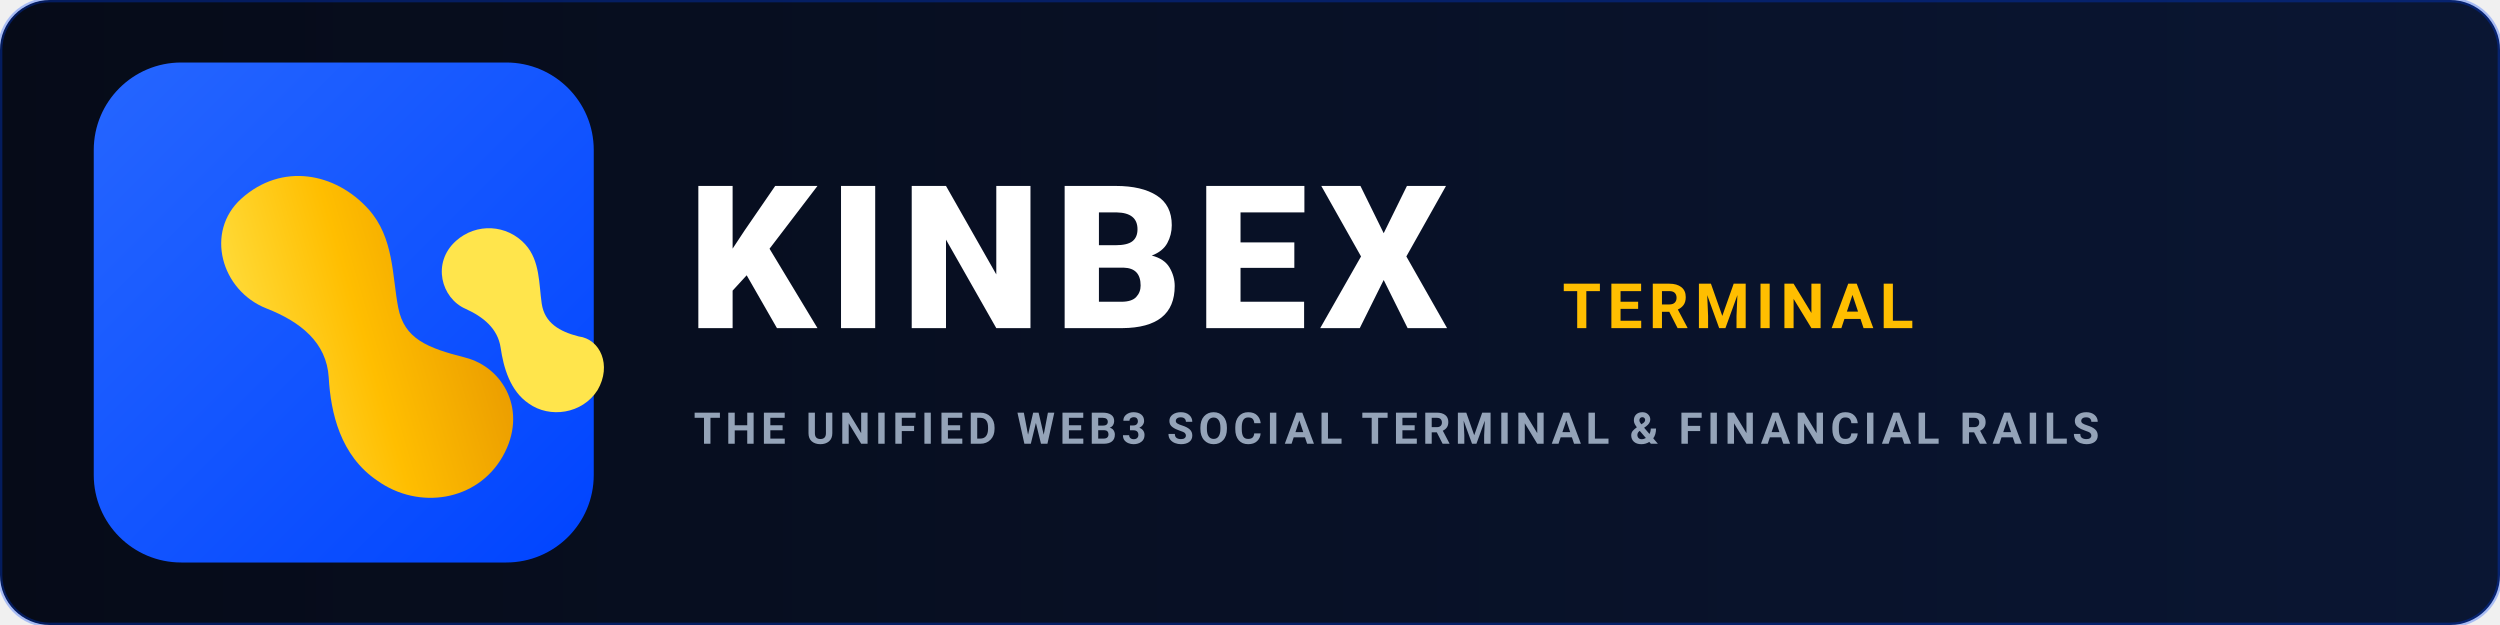
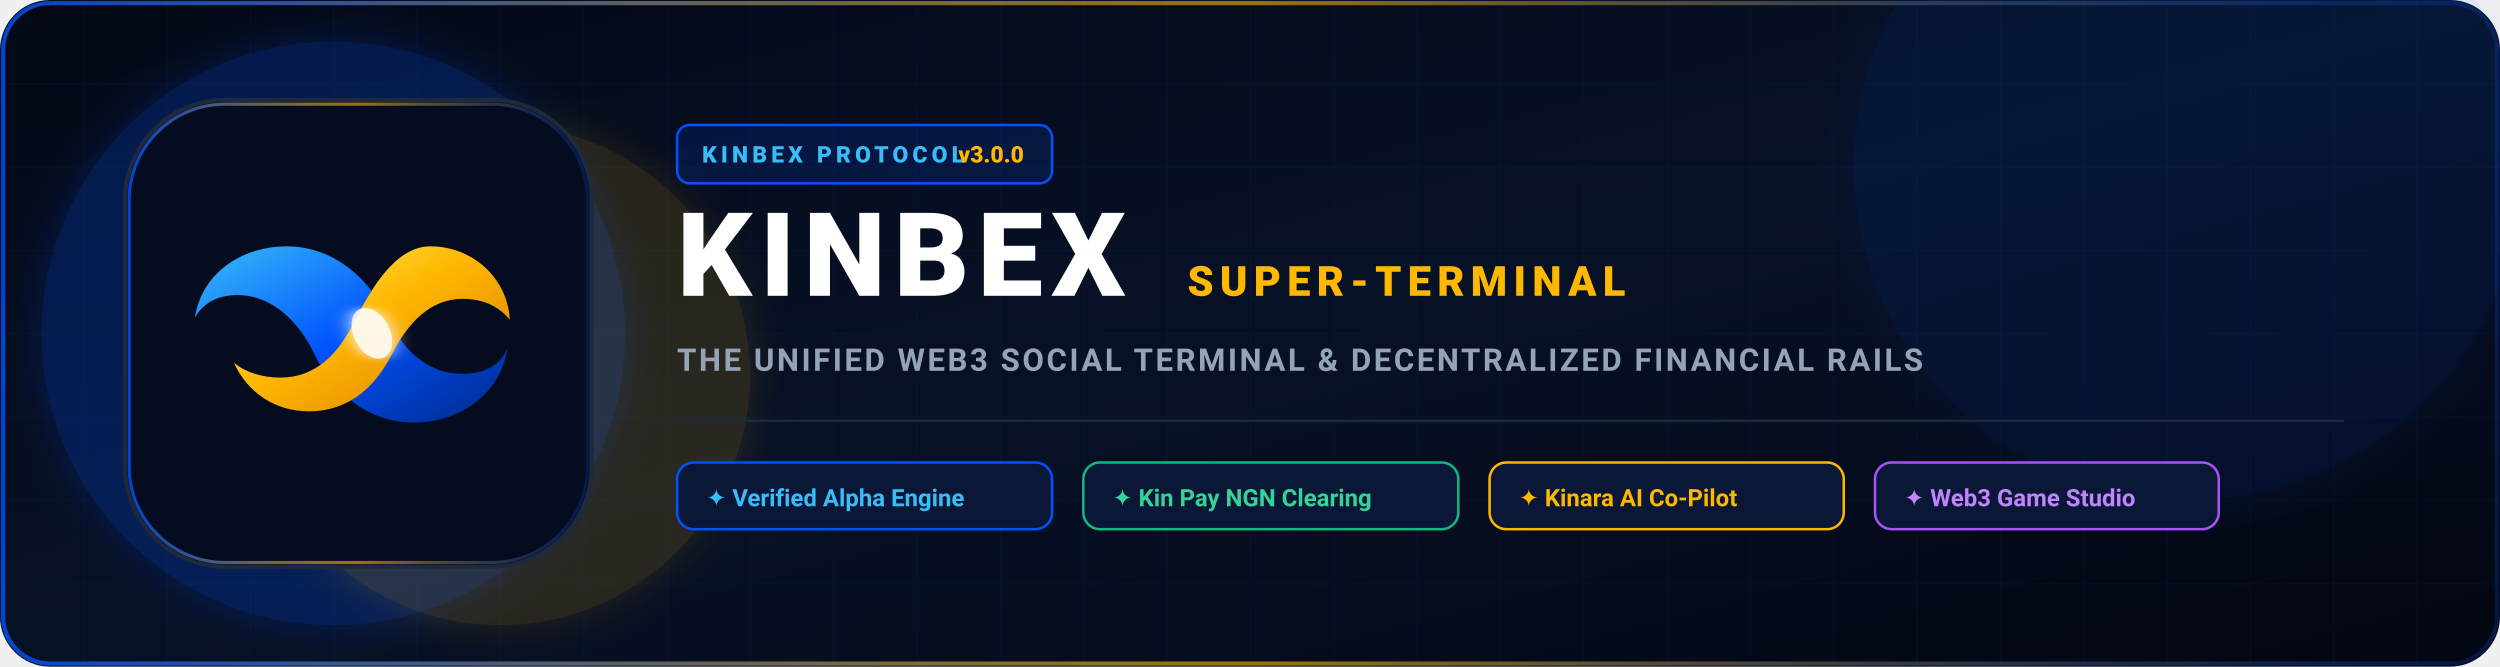
- <svg xmlns="http://www.w3.org/2000/svg" viewBox="0 0 800 200" width="100%" height="100%">
+ <svg xmlns="http://www.w3.org/2000/svg" viewBox="0 0 1200 320" width="100%" height="100%">
  <defs>
-     <linearGradient id="hGradBg" x1="0%" y1="0%" x2="100%" y2="0%">
-       <stop offset="0%" stop-color="#060B18" />
-       <stop offset="100%" stop-color="#0A1633" />
+     <linearGradient id="bannerBg" x1="0%" y1="0%" x2="100%" y2="100%">
+       <stop offset="0%" stop-color="#040816" />
+       <stop offset="50%" stop-color="#071126" />
+       <stop offset="100%" stop-color="#030612" />
    </linearGradient>
-     <linearGradient id="hGold" x1="0%" y1="0%" x2="100%" y2="100%">
-       <stop offset="0%" stop-color="#FFE54C" />
-       <stop offset="50%" stop-color="#FFBE00" />
-       <stop offset="100%" stop-color="#E69500" />
+     <linearGradient id="bannerBorder" x1="0%" y1="0%" x2="100%" y2="0%">
+       <stop offset="0%" stop-color="#0052FF" stop-opacity="0.8" />
+       <stop offset="50%" stop-color="#FFB800" stop-opacity="0.6" />
+       <stop offset="100%" stop-color="#0052FF" stop-opacity="0.2" />
    </linearGradient>
-     <linearGradient id="hBlue" x1="0%" y1="0%" x2="100%" y2="100%">
-       <stop offset="0%" stop-color="#2666FF" />
-       <stop offset="100%" stop-color="#0044FF" />
+     <linearGradient id="hKinBlue" x1="0%" y1="0%" x2="100%" y2="100%">
+       <stop offset="0%" stop-color="#38BDF8" />
+       <stop offset="50%" stop-color="#0052FF" />
+       <stop offset="100%" stop-color="#00298A" />
    </linearGradient>
+     <linearGradient id="hBexGold" x1="0%" y1="0%" x2="100%" y2="100%">
+       <stop offset="0%" stop-color="#FFF37A" />
+       <stop offset="45%" stop-color="#FFB800" />
+       <stop offset="100%" stop-color="#D97706" />
+     </linearGradient>
+     <filter id="hGlow" x="-20%" y="-20%" width="140%" height="140%">
+       <feGaussianBlur stdDeviation="10" result="blur" />
+       <feComposite in="SourceGraphic" in2="blur" operator="over" />
+     </filter>
+     <pattern id="techGrid" width="40" height="40" patternUnits="userSpaceOnUse">
+       <path d="M 40 0 L 0 0 0 40" fill="none" stroke="#0052FF" stroke-width="0.75" stroke-opacity="0.08" />
+     </pattern>
  </defs>
-   <rect width="800" height="200" rx="16" fill="url(#hGradBg)" stroke="#0044FF" stroke-width="1.5" stroke-opacity="0.3" />
-   <g transform="translate(30, 20)">
-     <rect width="160" height="160" rx="28" fill="url(#hBlue)" />
-     <g transform="translate(80, 80) rotate(-42) scale(0.35) translate(-250, -250)">
-       <path d="M 250,110 C 300,110 330,150 330,195 C 330,230 305,255 290,280 C 275,305 285,325 305,355 C 325,385 315,430 270,445 C 225,460 180,430 170,385 C 160,345 180,310 200,285 C 220,260 215,230 200,200 C 180,160 205,110 250,110 Z" fill="url(#hGold)" />
-       <path d="M 370,270 C 395,270 415,290 415,315 C 415,335 400,350 390,365 C 380,380 385,395 395,410 C 408,425 400,450 375,458 C 350,465 325,448 320,425 C 315,405 325,385 335,370 C 345,355 342,338 335,322 C 325,300 340,270 370,270 Z" fill="#FFE54C" />
+   <rect width="1200" height="320" rx="24" fill="url(#bannerBg)" />
+   <rect width="1200" height="320" rx="24" fill="url(#techGrid)" />
+   <rect x="1.5" y="1.5" width="1197" height="317" rx="22.5" fill="none" stroke="url(#bannerBorder)" stroke-width="2" />
+   <circle cx="160" cy="160" r="140" fill="#0052FF" opacity="0.22" filter="url(#hGlow)" />
+   <circle cx="240" cy="180" r="120" fill="#FFB800" opacity="0.14" filter="url(#hGlow)" />
+   <circle cx="1050" cy="80" r="160" fill="#0052FF" opacity="0.08" filter="url(#hGlow)" />
+   <g transform="translate(60, 48)">
+     <rect width="224" height="224" rx="48" fill="#060C1F" stroke="#1E293B" stroke-width="2" />
+     <rect x="2" y="2" width="220" height="220" rx="46" fill="none" stroke="url(#bannerBorder)" stroke-width="1.5" />
+     <g transform="translate(112, 112) scale(0.36) translate(-256, -256)">
+       <path d="M 160,140 C 225,140 272,185 295,235 C 315,278 348,310 395,310 C 428,310 448,295 455,275 C 445,340 388,375 330,375 C 265,375 220,330 198,285 C 178,242 142,205 95,205 C 65,205 48,218 38,235 C 48,172 105,140 160,140 Z" fill="url(#hKinBlue)" />
+       <path d="M 352,140 C 408,140 455,182 458,238 C 445,222 425,210 395,210 C 352,210 322,242 300,285 C 280,325 245,360 190,360 C 145,360 108,335 90,295 C 105,308 128,315 152,315 C 198,315 228,285 250,242 C 272,198 305,140 352,140 Z" fill="url(#hBexGold)" />
+       <ellipse cx="274" cy="256" rx="24" ry="36" transform="rotate(-28 274 256)" fill="#FFFFFF" opacity="0.9" filter="url(#hGlow)" />
    </g>
  </g>
-   <text x="220" y="105" font-family="'Segoe UI', 'Outfit', Roboto, Helvetica, sans-serif" font-size="64" font-weight="900" fill="#FFFFFF" letter-spacing="4">KINBEX</text>
-   <text x="500" y="105" font-family="'Segoe UI', 'Outfit', Roboto, Helvetica, sans-serif" font-size="20" font-weight="700" fill="#FFBE00" letter-spacing="2">TERMINAL</text>
-   <text x="222" y="142" font-family="'Segoe UI', Roboto, Helvetica, sans-serif" font-size="14" font-weight="600" fill="#94A3B8" letter-spacing="1.5">THE UNIFIED WEB3 SOCIAL TERMINAL &amp; FINANCIAL RAILS</text>
+   <g transform="translate(325, 60)">
+     <g transform="translate(0, 0)">
+       <rect width="180" height="28" rx="6" fill="#0052FF" fill-opacity="0.15" stroke="#0052FF" stroke-width="1.2" />
+       <text x="12" y="18" font-family="-apple-system, BlinkMacSystemFont, 'Segoe UI', Roboto, 'Outfit', sans-serif" font-size="11" font-weight="800" fill="#38BDF8" letter-spacing="2">KINBEX PROTOCOL</text>
+       <text x="135" y="18" font-family="-apple-system, BlinkMacSystemFont, 'Segoe UI', Roboto, sans-serif" font-size="11" font-weight="800" fill="#FFB800">v3.0.0</text>
+     </g>
+     <text x="0" y="82" font-family="-apple-system, BlinkMacSystemFont, 'Segoe UI', Roboto, 'Outfit', sans-serif" font-size="56" font-weight="900" fill="#FFFFFF" letter-spacing="4">KINBEX</text>
+     <text x="245" y="82" font-family="-apple-system, BlinkMacSystemFont, 'Segoe UI', Roboto, 'Outfit', sans-serif" font-size="20" font-weight="800" fill="#FFB800" letter-spacing="3">SUPER-TERMINAL</text>
+     <text x="0" y="118" font-family="-apple-system, BlinkMacSystemFont, 'Segoe UI', Roboto, 'Inter', sans-serif" font-size="15" font-weight="600" fill="#94A3B8" letter-spacing="1.2">THE UNIFIED WEB3 SOCIAL TERMINAL &amp; DECENTRALIZED FINANCIAL RAILS</text>
+     <line x1="0" y1="142" x2="800" y2="142" stroke="#1E293B" stroke-width="1.2" />
+     <g transform="translate(0, 162)">
+       <g transform="translate(0, 0)">
+         <rect width="180" height="32" rx="8" fill="#0B1736" stroke="#0052FF" stroke-width="1.2" />
+         <text x="14" y="21" font-family="-apple-system, BlinkMacSystemFont, 'Segoe UI', Roboto, sans-serif" font-size="11.5" font-weight="700" fill="#38BDF8">✦ Verified Alpha Engine</text>
+       </g>
+       <g transform="translate(195, 0)">
+         <rect width="180" height="32" rx="8" fill="#0B1736" stroke="#10B981" stroke-width="1.2" />
+         <text x="14" y="21" font-family="-apple-system, BlinkMacSystemFont, 'Segoe UI', Roboto, sans-serif" font-size="11.5" font-weight="700" fill="#34D399">✦ Kin Pay NGN Clearing</text>
+       </g>
+       <g transform="translate(390, 0)">
+         <rect width="170" height="32" rx="8" fill="#0B1736" stroke="#FFB800" stroke-width="1.2" />
+         <text x="14" y="21" font-family="-apple-system, BlinkMacSystemFont, 'Segoe UI', Roboto, sans-serif" font-size="11.5" font-weight="700" fill="#FFB800">✦ Kinara AI Co-Pilot</text>
+       </g>
+       <g transform="translate(575, 0)">
+         <rect width="165" height="32" rx="8" fill="#0B1736" stroke="#A855F7" stroke-width="1.2" />
+         <text x="14" y="21" font-family="-apple-system, BlinkMacSystemFont, 'Segoe UI', Roboto, sans-serif" font-size="11.5" font-weight="700" fill="#C084FC">✦ Web3 Game Studio</text>
+       </g>
+     </g>
+   </g>
</svg>
